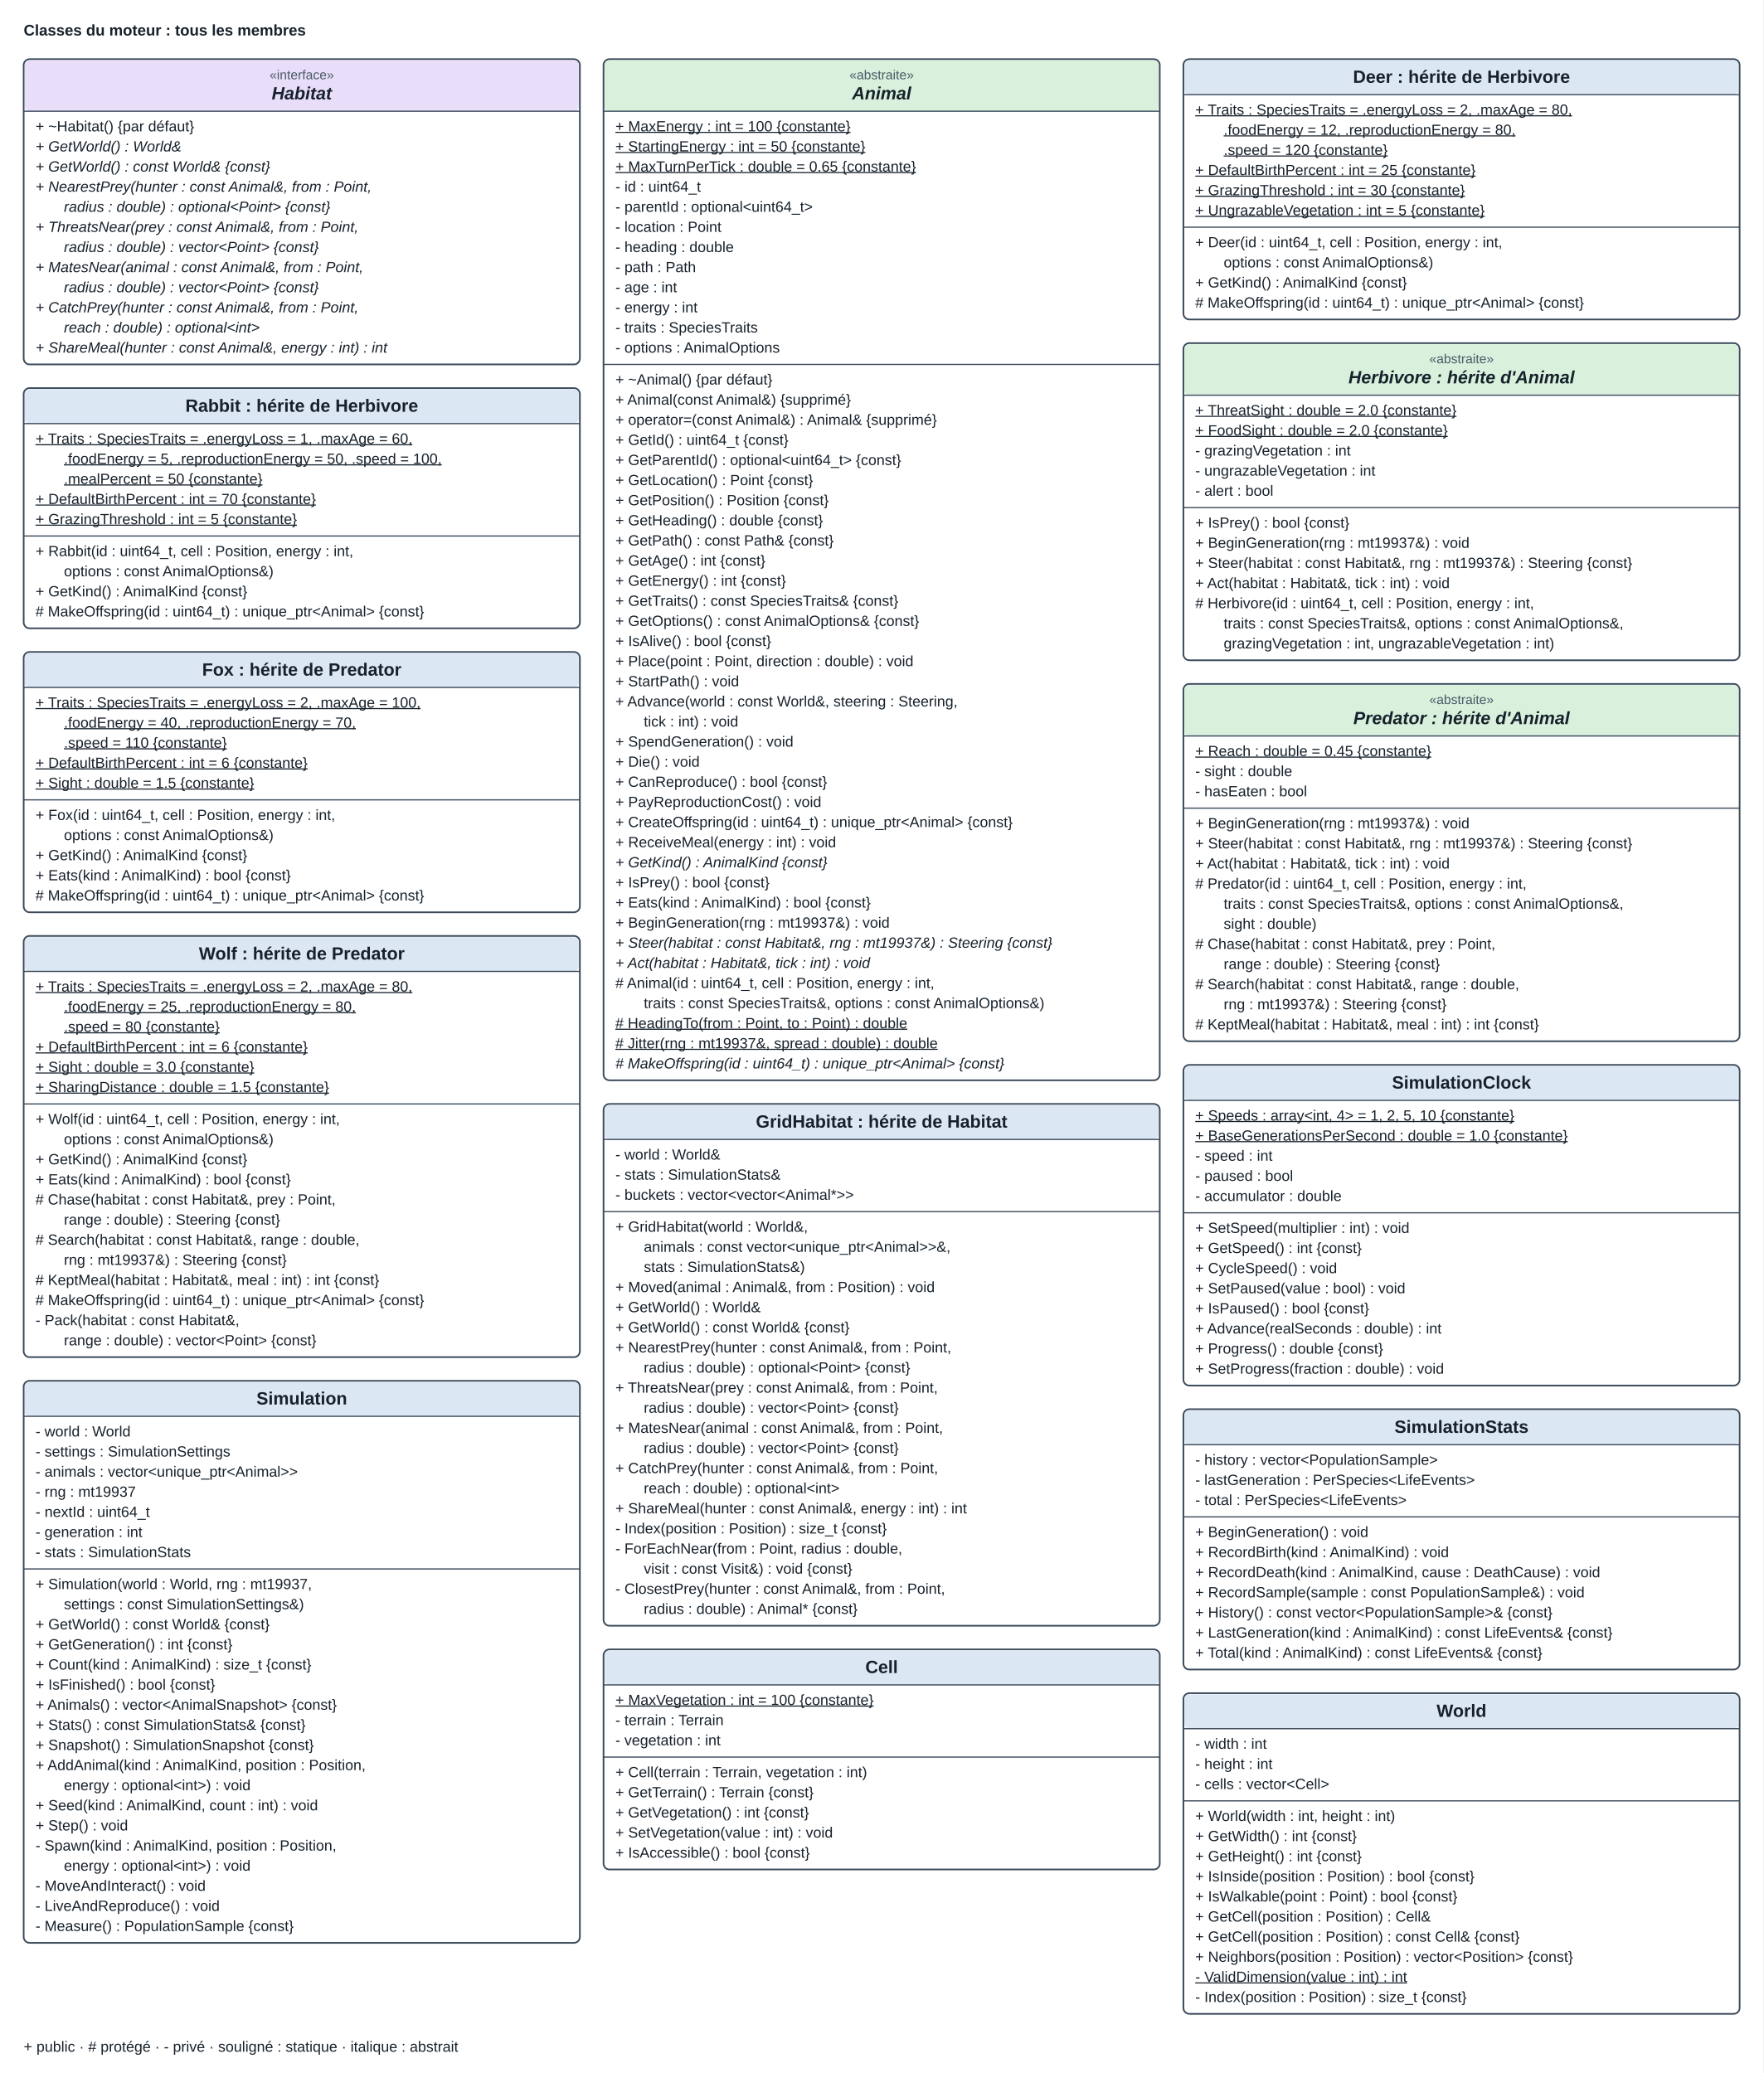
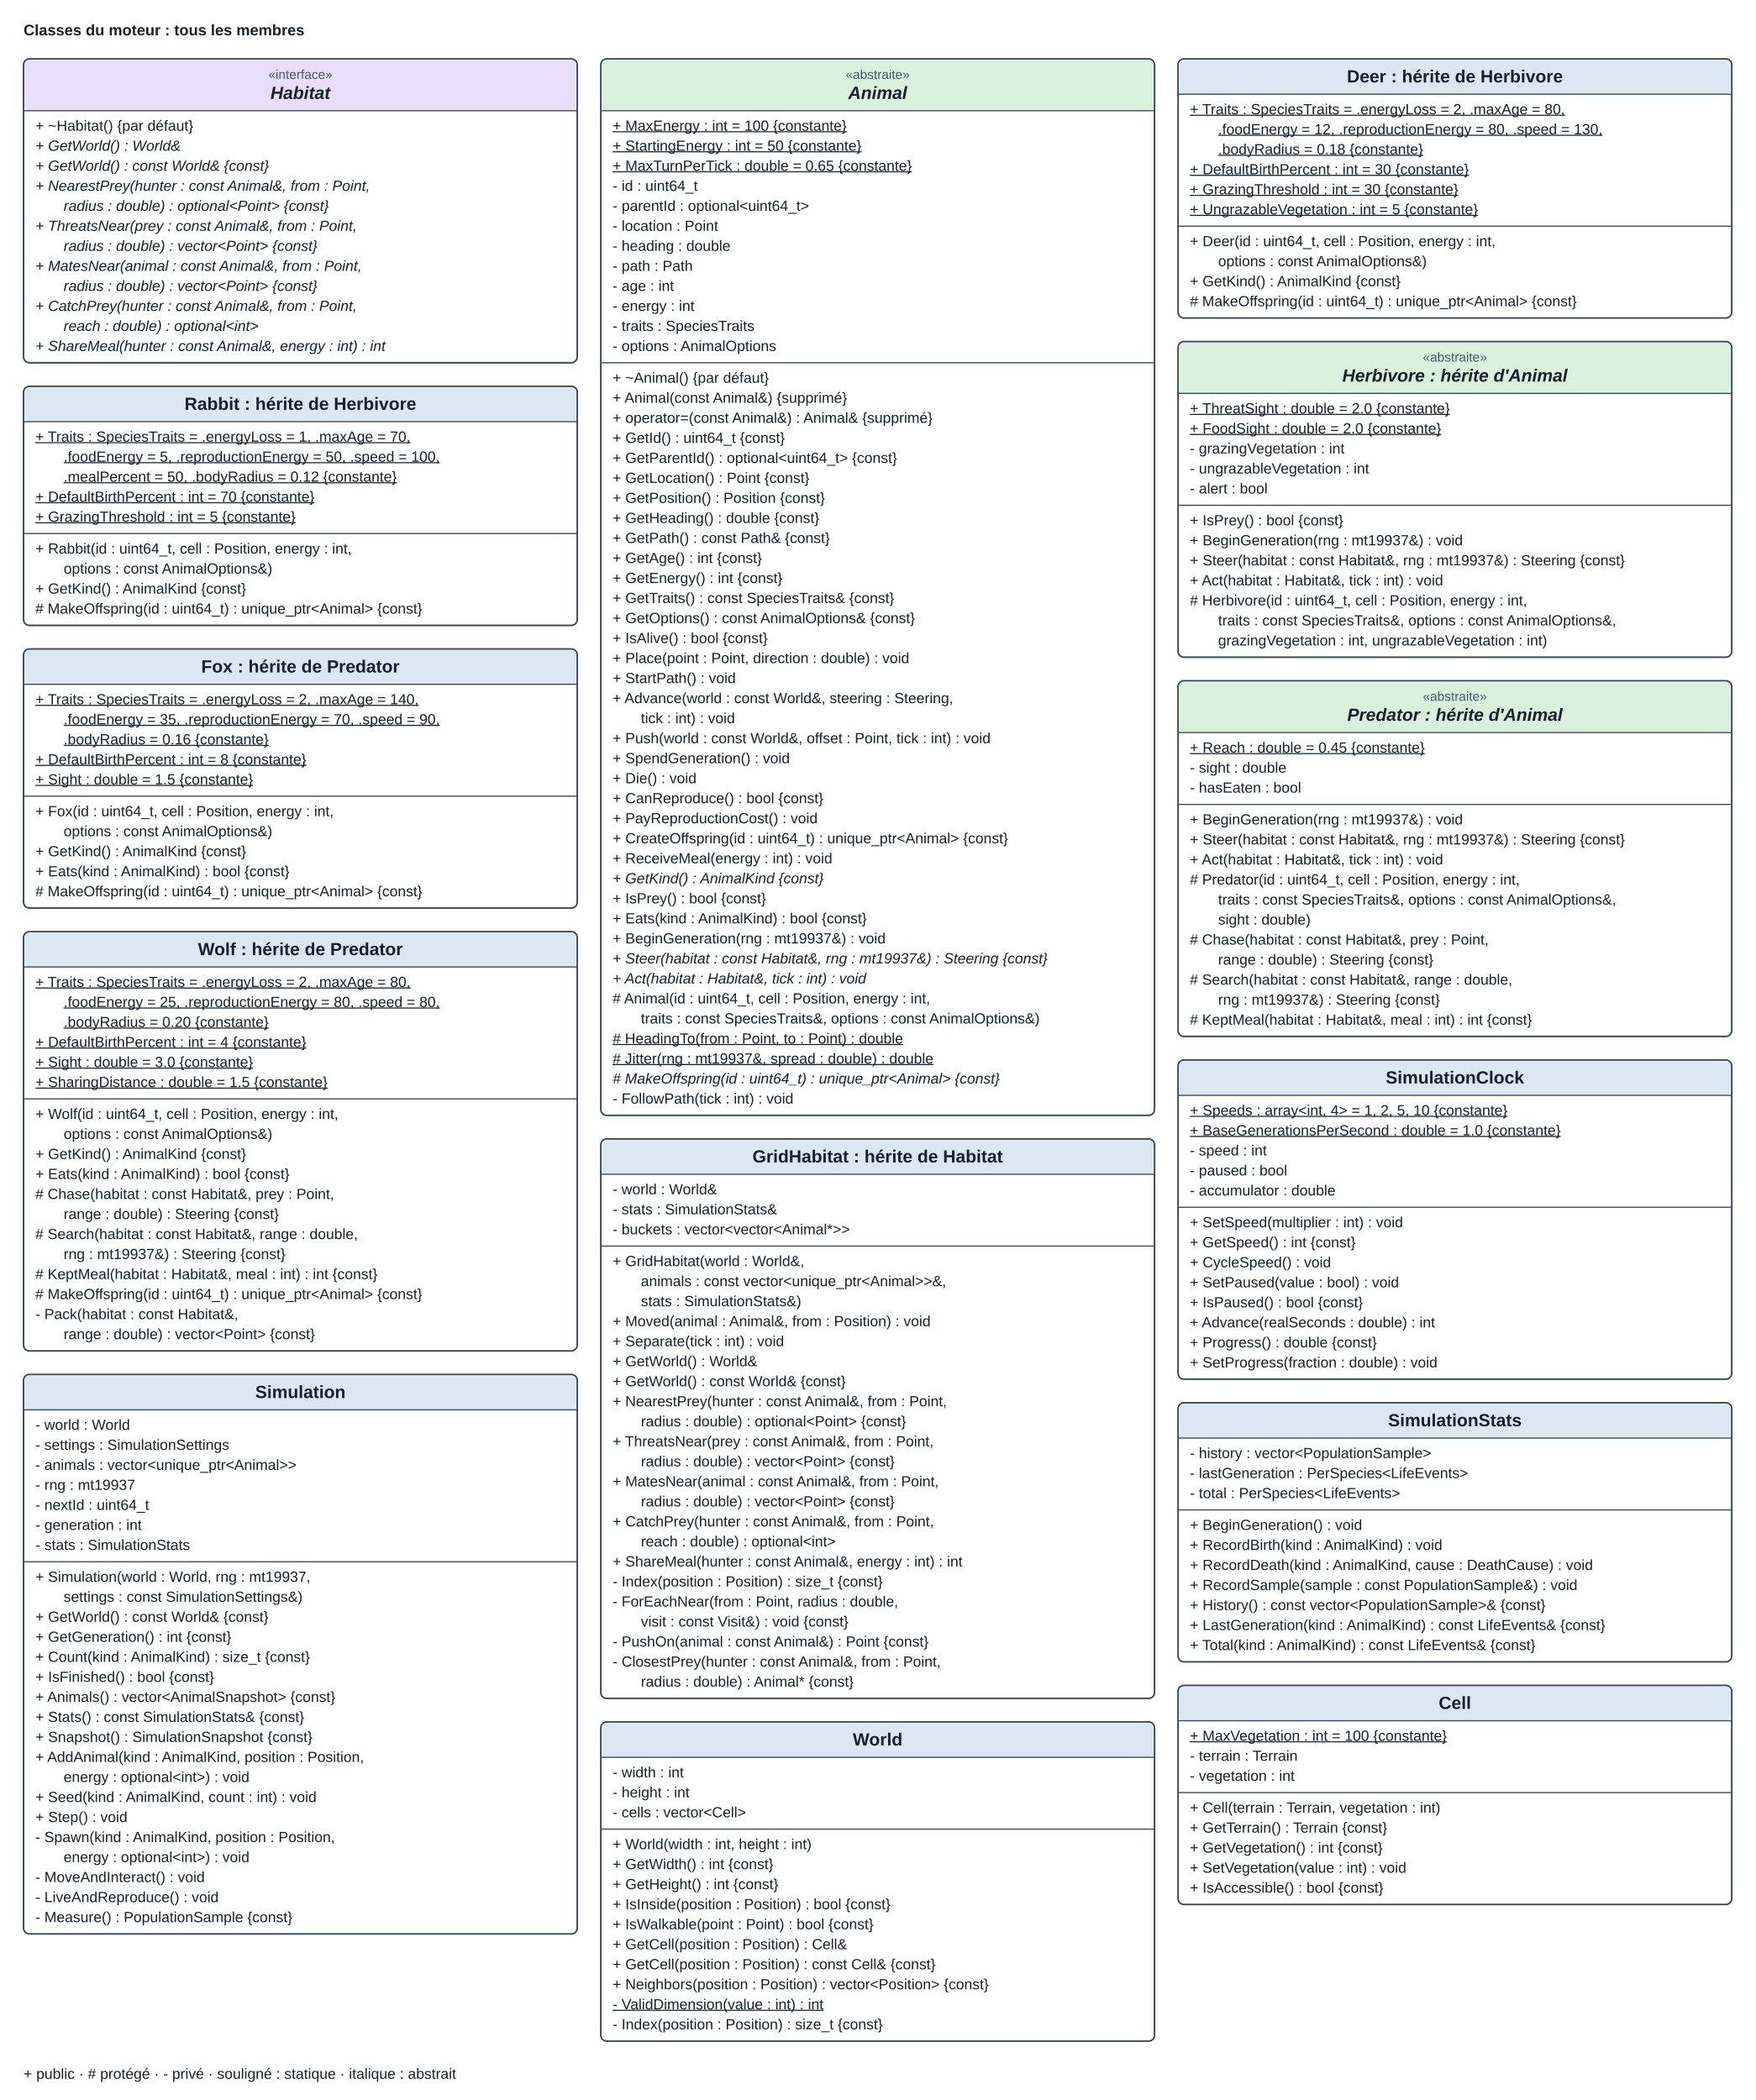
- <svg xmlns="http://www.w3.org/2000/svg" viewBox="0 0 1490 1752" role="img" aria-label="Classes du moteur : tous les membres">
+ <svg xmlns="http://www.w3.org/2000/svg" viewBox="0 0 1490 1783" role="img" aria-label="Classes du moteur : tous les membres">
  <style>
 text { font-family: "Segoe UI", Arial, sans-serif; fill: #17212b; }
 .name { font-size: 15px; font-weight: 700; text-anchor: middle; }
 .abstract { font-style: italic; }
 .stereo { font-size: 11px; text-anchor: middle; fill: #4a5968; }
 .member { font-size: 12.5px; }
 .label { font-size: 12px; font-style: italic; fill: #3b4a5a; }
 .band { font-size: 14px; font-weight: 700; }
 .legend { font-size: 12.5px; }
 .legendtitle { font-size: 13px; font-weight: 700; }
</style>
  <defs>
    <marker id="triangle" viewBox="0 0 14 14" refX="13" refY="7" markerWidth="14" markerHeight="14" markerUnits="userSpaceOnUse" orient="auto">
      <path d="M1 1 L13 7 L1 13 Z" fill="#ffffff" stroke="#3b4a5a" stroke-width="1.4" />
    </marker>
    <marker id="diamond" viewBox="0 0 18 12" refX="1" refY="6" markerWidth="18" markerHeight="12" markerUnits="userSpaceOnUse" orient="auto">
      <path d="M1 6 L9 1 L17 6 L9 11 Z" fill="#3b4a5a" />
    </marker>
    <marker id="arrow" viewBox="0 0 12 12" refX="11" refY="6" markerWidth="12" markerHeight="12" markerUnits="userSpaceOnUse" orient="auto">
      <path d="M1 1 L11 6 L1 11" fill="none" stroke="#3b4a5a" stroke-width="1.6" />
    </marker>
  </defs>
-   <rect width="1490" height="1752" fill="#ffffff" />
+   <rect width="1490" height="1783" fill="#ffffff" />
  <g class="box" data-width="470">
    <rect x="20" y="50" width="470" height="258" rx="5" fill="#ffffff" stroke="#3b4a5a" stroke-width="1.4" />
    <rect x="21" y="51" width="468" height="43" rx="4" fill="#e9defa" />
    <text x="255.0" y="67" class="stereo">«interface»</text>
    <text x="255.0" y="84" class="name abstract">Habitat</text>
    <line x1="20" y1="94" x2="490" y2="94" stroke="#3b4a5a" />
    <text x="30" y="111" class="member">+ ~Habitat() {par défaut}</text>
    <text x="30" y="128" class="member" font-style="italic">+ GetWorld() : World&amp;</text>
    <text x="30" y="145" class="member" font-style="italic">+ GetWorld() : const World&amp; {const}</text>
    <text x="30" y="162" class="member" font-style="italic">+ NearestPrey(hunter : const Animal&amp;, from : Point,</text>
    <text x="54" y="179" class="member" font-style="italic">radius : double) : optional&lt;Point&gt; {const}</text>
    <text x="30" y="196" class="member" font-style="italic">+ ThreatsNear(prey : const Animal&amp;, from : Point,</text>
    <text x="54" y="213" class="member" font-style="italic">radius : double) : vector&lt;Point&gt; {const}</text>
    <text x="30" y="230" class="member" font-style="italic">+ MatesNear(animal : const Animal&amp;, from : Point,</text>
    <text x="54" y="247" class="member" font-style="italic">radius : double) : vector&lt;Point&gt; {const}</text>
    <text x="30" y="264" class="member" font-style="italic">+ CatchPrey(hunter : const Animal&amp;, from : Point,</text>
    <text x="54" y="281" class="member" font-style="italic">reach : double) : optional&lt;int&gt;</text>
    <text x="30" y="298" class="member" font-style="italic">+ ShareMeal(hunter : const Animal&amp;, energy : int) : int</text>
  </g>
  <g class="box" data-width="470">
-     <rect x="510" y="50" width="470" height="863" rx="5" fill="#ffffff" stroke="#3b4a5a" stroke-width="1.4" />
+     <rect x="510" y="50" width="470" height="897" rx="5" fill="#ffffff" stroke="#3b4a5a" stroke-width="1.4" />
    <rect x="511" y="51" width="468" height="43" rx="4" fill="#d8f0dc" />
    <text x="745.0" y="67" class="stereo">«abstraite»</text>
    <text x="745.0" y="84" class="name abstract">Animal</text>
    <line x1="510" y1="94" x2="980" y2="94" stroke="#3b4a5a" />
    <text x="520" y="111" class="member" text-decoration="underline">+ MaxEnergy : int = 100 {constante}</text>
    <text x="520" y="128" class="member" text-decoration="underline">+ StartingEnergy : int = 50 {constante}</text>
    <text x="520" y="145" class="member" text-decoration="underline">+ MaxTurnPerTick : double = 0.65 {constante}</text>
    <text x="520" y="162" class="member">- id : uint64_t</text>
    <text x="520" y="179" class="member">- parentId : optional&lt;uint64_t&gt;</text>
    <text x="520" y="196" class="member">- location : Point</text>
    <text x="520" y="213" class="member">- heading : double</text>
    <text x="520" y="230" class="member">- path : Path</text>
    <text x="520" y="247" class="member">- age : int</text>
    <text x="520" y="264" class="member">- energy : int</text>
    <text x="520" y="281" class="member">- traits : SpeciesTraits</text>
    <text x="520" y="298" class="member">- options : AnimalOptions</text>
    <line x1="510" y1="308" x2="980" y2="308" stroke="#3b4a5a" />
    <text x="520" y="325" class="member">+ ~Animal() {par défaut}</text>
    <text x="520" y="342" class="member">+ Animal(const Animal&amp;) {supprimé}</text>
    <text x="520" y="359" class="member">+ operator=(const Animal&amp;) : Animal&amp; {supprimé}</text>
    <text x="520" y="376" class="member">+ GetId() : uint64_t {const}</text>
    <text x="520" y="393" class="member">+ GetParentId() : optional&lt;uint64_t&gt; {const}</text>
    <text x="520" y="410" class="member">+ GetLocation() : Point {const}</text>
    <text x="520" y="427" class="member">+ GetPosition() : Position {const}</text>
    <text x="520" y="444" class="member">+ GetHeading() : double {const}</text>
    <text x="520" y="461" class="member">+ GetPath() : const Path&amp; {const}</text>
    <text x="520" y="478" class="member">+ GetAge() : int {const}</text>
    <text x="520" y="495" class="member">+ GetEnergy() : int {const}</text>
    <text x="520" y="512" class="member">+ GetTraits() : const SpeciesTraits&amp; {const}</text>
    <text x="520" y="529" class="member">+ GetOptions() : const AnimalOptions&amp; {const}</text>
    <text x="520" y="546" class="member">+ IsAlive() : bool {const}</text>
    <text x="520" y="563" class="member">+ Place(point : Point, direction : double) : void</text>
    <text x="520" y="580" class="member">+ StartPath() : void</text>
    <text x="520" y="597" class="member">+ Advance(world : const World&amp;, steering : Steering,</text>
    <text x="544" y="614" class="member">tick : int) : void</text>
-     <text x="520" y="631" class="member">+ SpendGeneration() : void</text>
-     <text x="520" y="648" class="member">+ Die() : void</text>
-     <text x="520" y="665" class="member">+ CanReproduce() : bool {const}</text>
-     <text x="520" y="682" class="member">+ PayReproductionCost() : void</text>
-     <text x="520" y="699" class="member">+ CreateOffspring(id : uint64_t) : unique_ptr&lt;Animal&gt; {const}</text>
-     <text x="520" y="716" class="member">+ ReceiveMeal(energy : int) : void</text>
-     <text x="520" y="733" class="member" font-style="italic">+ GetKind() : AnimalKind {const}</text>
-     <text x="520" y="750" class="member">+ IsPrey() : bool {const}</text>
-     <text x="520" y="767" class="member">+ Eats(kind : AnimalKind) : bool {const}</text>
-     <text x="520" y="784" class="member">+ BeginGeneration(rng : mt19937&amp;) : void</text>
-     <text x="520" y="801" class="member" font-style="italic">+ Steer(habitat : const Habitat&amp;, rng : mt19937&amp;) : Steering {const}</text>
-     <text x="520" y="818" class="member" font-style="italic">+ Act(habitat : Habitat&amp;, tick : int) : void</text>
-     <text x="520" y="835" class="member"># Animal(id : uint64_t, cell : Position, energy : int,</text>
-     <text x="544" y="852" class="member">traits : const SpeciesTraits&amp;, options : const AnimalOptions&amp;)</text>
-     <text x="520" y="869" class="member" text-decoration="underline"># HeadingTo(from : Point, to : Point) : double</text>
-     <text x="520" y="886" class="member" text-decoration="underline"># Jitter(rng : mt19937&amp;, spread : double) : double</text>
-     <text x="520" y="903" class="member" font-style="italic"># MakeOffspring(id : uint64_t) : unique_ptr&lt;Animal&gt; {const}</text>
+     <text x="520" y="631" class="member">+ Push(world : const World&amp;, offset : Point, tick : int) : void</text>
+     <text x="520" y="648" class="member">+ SpendGeneration() : void</text>
+     <text x="520" y="665" class="member">+ Die() : void</text>
+     <text x="520" y="682" class="member">+ CanReproduce() : bool {const}</text>
+     <text x="520" y="699" class="member">+ PayReproductionCost() : void</text>
+     <text x="520" y="716" class="member">+ CreateOffspring(id : uint64_t) : unique_ptr&lt;Animal&gt; {const}</text>
+     <text x="520" y="733" class="member">+ ReceiveMeal(energy : int) : void</text>
+     <text x="520" y="750" class="member" font-style="italic">+ GetKind() : AnimalKind {const}</text>
+     <text x="520" y="767" class="member">+ IsPrey() : bool {const}</text>
+     <text x="520" y="784" class="member">+ Eats(kind : AnimalKind) : bool {const}</text>
+     <text x="520" y="801" class="member">+ BeginGeneration(rng : mt19937&amp;) : void</text>
+     <text x="520" y="818" class="member" font-style="italic">+ Steer(habitat : const Habitat&amp;, rng : mt19937&amp;) : Steering {const}</text>
+     <text x="520" y="835" class="member" font-style="italic">+ Act(habitat : Habitat&amp;, tick : int) : void</text>
+     <text x="520" y="852" class="member"># Animal(id : uint64_t, cell : Position, energy : int,</text>
+     <text x="544" y="869" class="member">traits : const SpeciesTraits&amp;, options : const AnimalOptions&amp;)</text>
+     <text x="520" y="886" class="member" text-decoration="underline"># HeadingTo(from : Point, to : Point) : double</text>
+     <text x="520" y="903" class="member" text-decoration="underline"># Jitter(rng : mt19937&amp;, spread : double) : double</text>
+     <text x="520" y="920" class="member" font-style="italic"># MakeOffspring(id : uint64_t) : unique_ptr&lt;Animal&gt; {const}</text>
+     <text x="520" y="937" class="member">- FollowPath(tick : int) : void</text>
  </g>
  <g class="box" data-width="470">
    <rect x="1000" y="50" width="470" height="220" rx="5" fill="#ffffff" stroke="#3b4a5a" stroke-width="1.4" />
    <rect x="1001" y="51" width="468" height="29" rx="4" fill="#dbe7f3" />
    <text x="1235.0" y="70" class="name">Deer  : hérite de Herbivore</text>
    <line x1="1000" y1="80" x2="1470" y2="80" stroke="#3b4a5a" />
    <text x="1010" y="97" class="member" text-decoration="underline">+ Traits : SpeciesTraits = .energyLoss = 2, .maxAge = 80,</text>
-     <text x="1034" y="114" class="member" text-decoration="underline">.foodEnergy = 12, .reproductionEnergy = 80,</text>
-     <text x="1034" y="131" class="member" text-decoration="underline">.speed = 120 {constante}</text>
-     <text x="1010" y="148" class="member" text-decoration="underline">+ DefaultBirthPercent : int = 25 {constante}</text>
+     <text x="1034" y="114" class="member" text-decoration="underline">.foodEnergy = 12, .reproductionEnergy = 80, .speed = 130,</text>
+     <text x="1034" y="131" class="member" text-decoration="underline">.bodyRadius = 0.18 {constante}</text>
+     <text x="1010" y="148" class="member" text-decoration="underline">+ DefaultBirthPercent : int = 30 {constante}</text>
    <text x="1010" y="165" class="member" text-decoration="underline">+ GrazingThreshold : int = 30 {constante}</text>
    <text x="1010" y="182" class="member" text-decoration="underline">+ UngrazableVegetation : int = 5 {constante}</text>
    <line x1="1000" y1="192" x2="1470" y2="192" stroke="#3b4a5a" />
    <text x="1010" y="209" class="member">+ Deer(id : uint64_t, cell : Position, energy : int,</text>
    <text x="1034" y="226" class="member">options : const AnimalOptions&amp;)</text>
    <text x="1010" y="243" class="member">+ GetKind() : AnimalKind {const}</text>
    <text x="1010" y="260" class="member"># MakeOffspring(id : uint64_t) : unique_ptr&lt;Animal&gt; {const}</text>
  </g>
  <g class="box" data-width="470">
    <rect x="1000" y="290" width="470" height="268" rx="5" fill="#ffffff" stroke="#3b4a5a" stroke-width="1.4" />
    <rect x="1001" y="291" width="468" height="43" rx="4" fill="#d8f0dc" />
    <text x="1235.0" y="307" class="stereo">«abstraite»</text>
    <text x="1235.0" y="324" class="name abstract">Herbivore  : hérite d'Animal</text>
    <line x1="1000" y1="334" x2="1470" y2="334" stroke="#3b4a5a" />
    <text x="1010" y="351" class="member" text-decoration="underline">+ ThreatSight : double = 2.0 {constante}</text>
    <text x="1010" y="368" class="member" text-decoration="underline">+ FoodSight : double = 2.0 {constante}</text>
    <text x="1010" y="385" class="member">- grazingVegetation : int</text>
    <text x="1010" y="402" class="member">- ungrazableVegetation : int</text>
    <text x="1010" y="419" class="member">- alert : bool</text>
    <line x1="1000" y1="429" x2="1470" y2="429" stroke="#3b4a5a" />
    <text x="1010" y="446" class="member">+ IsPrey() : bool {const}</text>
    <text x="1010" y="463" class="member">+ BeginGeneration(rng : mt19937&amp;) : void</text>
    <text x="1010" y="480" class="member">+ Steer(habitat : const Habitat&amp;, rng : mt19937&amp;) : Steering {const}</text>
    <text x="1010" y="497" class="member">+ Act(habitat : Habitat&amp;, tick : int) : void</text>
    <text x="1010" y="514" class="member"># Herbivore(id : uint64_t, cell : Position, energy : int,</text>
    <text x="1034" y="531" class="member">traits : const SpeciesTraits&amp;, options : const AnimalOptions&amp;,</text>
    <text x="1034" y="548" class="member">grazingVegetation : int, ungrazableVegetation : int)</text>
  </g>
  <g class="box" data-width="470">
    <rect x="20" y="328" width="470" height="203" rx="5" fill="#ffffff" stroke="#3b4a5a" stroke-width="1.4" />
    <rect x="21" y="329" width="468" height="29" rx="4" fill="#dbe7f3" />
    <text x="255.0" y="348" class="name">Rabbit  : hérite de Herbivore</text>
    <line x1="20" y1="358" x2="490" y2="358" stroke="#3b4a5a" />
-     <text x="30" y="375" class="member" text-decoration="underline">+ Traits : SpeciesTraits = .energyLoss = 1, .maxAge = 60,</text>
+     <text x="30" y="375" class="member" text-decoration="underline">+ Traits : SpeciesTraits = .energyLoss = 1, .maxAge = 70,</text>
    <text x="54" y="392" class="member" text-decoration="underline">.foodEnergy = 5, .reproductionEnergy = 50, .speed = 100,</text>
-     <text x="54" y="409" class="member" text-decoration="underline">.mealPercent = 50 {constante}</text>
+     <text x="54" y="409" class="member" text-decoration="underline">.mealPercent = 50, .bodyRadius = 0.12 {constante}</text>
    <text x="30" y="426" class="member" text-decoration="underline">+ DefaultBirthPercent : int = 70 {constante}</text>
    <text x="30" y="443" class="member" text-decoration="underline">+ GrazingThreshold : int = 5 {constante}</text>
    <line x1="20" y1="453" x2="490" y2="453" stroke="#3b4a5a" />
    <text x="30" y="470" class="member">+ Rabbit(id : uint64_t, cell : Position, energy : int,</text>
    <text x="54" y="487" class="member">options : const AnimalOptions&amp;)</text>
    <text x="30" y="504" class="member">+ GetKind() : AnimalKind {const}</text>
    <text x="30" y="521" class="member"># MakeOffspring(id : uint64_t) : unique_ptr&lt;Animal&gt; {const}</text>
  </g>
  <g class="box" data-width="470">
    <rect x="20" y="551" width="470" height="220" rx="5" fill="#ffffff" stroke="#3b4a5a" stroke-width="1.4" />
    <rect x="21" y="552" width="468" height="29" rx="4" fill="#dbe7f3" />
    <text x="255.0" y="571" class="name">Fox  : hérite de Predator</text>
    <line x1="20" y1="581" x2="490" y2="581" stroke="#3b4a5a" />
-     <text x="30" y="598" class="member" text-decoration="underline">+ Traits : SpeciesTraits = .energyLoss = 2, .maxAge = 100,</text>
-     <text x="54" y="615" class="member" text-decoration="underline">.foodEnergy = 40, .reproductionEnergy = 70,</text>
-     <text x="54" y="632" class="member" text-decoration="underline">.speed = 110 {constante}</text>
-     <text x="30" y="649" class="member" text-decoration="underline">+ DefaultBirthPercent : int = 6 {constante}</text>
+     <text x="30" y="598" class="member" text-decoration="underline">+ Traits : SpeciesTraits = .energyLoss = 2, .maxAge = 140,</text>
+     <text x="54" y="615" class="member" text-decoration="underline">.foodEnergy = 35, .reproductionEnergy = 70, .speed = 90,</text>
+     <text x="54" y="632" class="member" text-decoration="underline">.bodyRadius = 0.16 {constante}</text>
+     <text x="30" y="649" class="member" text-decoration="underline">+ DefaultBirthPercent : int = 8 {constante}</text>
    <text x="30" y="666" class="member" text-decoration="underline">+ Sight : double = 1.5 {constante}</text>
    <line x1="20" y1="676" x2="490" y2="676" stroke="#3b4a5a" />
    <text x="30" y="693" class="member">+ Fox(id : uint64_t, cell : Position, energy : int,</text>
    <text x="54" y="710" class="member">options : const AnimalOptions&amp;)</text>
    <text x="30" y="727" class="member">+ GetKind() : AnimalKind {const}</text>
    <text x="30" y="744" class="member">+ Eats(kind : AnimalKind) : bool {const}</text>
    <text x="30" y="761" class="member"># MakeOffspring(id : uint64_t) : unique_ptr&lt;Animal&gt; {const}</text>
  </g>
  <g class="box" data-width="470">
    <rect x="1000" y="578" width="470" height="302" rx="5" fill="#ffffff" stroke="#3b4a5a" stroke-width="1.4" />
    <rect x="1001" y="579" width="468" height="43" rx="4" fill="#d8f0dc" />
    <text x="1235.0" y="595" class="stereo">«abstraite»</text>
    <text x="1235.0" y="612" class="name abstract">Predator  : hérite d'Animal</text>
    <line x1="1000" y1="622" x2="1470" y2="622" stroke="#3b4a5a" />
    <text x="1010" y="639" class="member" text-decoration="underline">+ Reach : double = 0.45 {constante}</text>
    <text x="1010" y="656" class="member">- sight : double</text>
    <text x="1010" y="673" class="member">- hasEaten : bool</text>
    <line x1="1000" y1="683" x2="1470" y2="683" stroke="#3b4a5a" />
    <text x="1010" y="700" class="member">+ BeginGeneration(rng : mt19937&amp;) : void</text>
    <text x="1010" y="717" class="member">+ Steer(habitat : const Habitat&amp;, rng : mt19937&amp;) : Steering {const}</text>
    <text x="1010" y="734" class="member">+ Act(habitat : Habitat&amp;, tick : int) : void</text>
    <text x="1010" y="751" class="member"># Predator(id : uint64_t, cell : Position, energy : int,</text>
    <text x="1034" y="768" class="member">traits : const SpeciesTraits&amp;, options : const AnimalOptions&amp;,</text>
    <text x="1034" y="785" class="member">sight : double)</text>
    <text x="1010" y="802" class="member"># Chase(habitat : const Habitat&amp;, prey : Point,</text>
    <text x="1034" y="819" class="member">range : double) : Steering {const}</text>
    <text x="1010" y="836" class="member"># Search(habitat : const Habitat&amp;, range : double,</text>
    <text x="1034" y="853" class="member">rng : mt19937&amp;) : Steering {const}</text>
    <text x="1010" y="870" class="member"># KeptMeal(habitat : Habitat&amp;, meal : int) : int {const}</text>
  </g>
  <g class="box" data-width="470">
    <rect x="20" y="791" width="470" height="356" rx="5" fill="#ffffff" stroke="#3b4a5a" stroke-width="1.4" />
    <rect x="21" y="792" width="468" height="29" rx="4" fill="#dbe7f3" />
    <text x="255.0" y="811" class="name">Wolf  : hérite de Predator</text>
    <line x1="20" y1="821" x2="490" y2="821" stroke="#3b4a5a" />
    <text x="30" y="838" class="member" text-decoration="underline">+ Traits : SpeciesTraits = .energyLoss = 2, .maxAge = 80,</text>
-     <text x="54" y="855" class="member" text-decoration="underline">.foodEnergy = 25, .reproductionEnergy = 80,</text>
-     <text x="54" y="872" class="member" text-decoration="underline">.speed = 80 {constante}</text>
-     <text x="30" y="889" class="member" text-decoration="underline">+ DefaultBirthPercent : int = 6 {constante}</text>
+     <text x="54" y="855" class="member" text-decoration="underline">.foodEnergy = 25, .reproductionEnergy = 80, .speed = 80,</text>
+     <text x="54" y="872" class="member" text-decoration="underline">.bodyRadius = 0.20 {constante}</text>
+     <text x="30" y="889" class="member" text-decoration="underline">+ DefaultBirthPercent : int = 4 {constante}</text>
    <text x="30" y="906" class="member" text-decoration="underline">+ Sight : double = 3.0 {constante}</text>
    <text x="30" y="923" class="member" text-decoration="underline">+ SharingDistance : double = 1.5 {constante}</text>
    <line x1="20" y1="933" x2="490" y2="933" stroke="#3b4a5a" />
    <text x="30" y="950" class="member">+ Wolf(id : uint64_t, cell : Position, energy : int,</text>
    <text x="54" y="967" class="member">options : const AnimalOptions&amp;)</text>
    <text x="30" y="984" class="member">+ GetKind() : AnimalKind {const}</text>
    <text x="30" y="1001" class="member">+ Eats(kind : AnimalKind) : bool {const}</text>
    <text x="30" y="1018" class="member"># Chase(habitat : const Habitat&amp;, prey : Point,</text>
    <text x="54" y="1035" class="member">range : double) : Steering {const}</text>
    <text x="30" y="1052" class="member"># Search(habitat : const Habitat&amp;, range : double,</text>
    <text x="54" y="1069" class="member">rng : mt19937&amp;) : Steering {const}</text>
    <text x="30" y="1086" class="member"># KeptMeal(habitat : Habitat&amp;, meal : int) : int {const}</text>
    <text x="30" y="1103" class="member"># MakeOffspring(id : uint64_t) : unique_ptr&lt;Animal&gt; {const}</text>
    <text x="30" y="1120" class="member">- Pack(habitat : const Habitat&amp;,</text>
    <text x="54" y="1137" class="member">range : double) : vector&lt;Point&gt; {const}</text>
  </g>
  <g class="box" data-width="470">
    <rect x="1000" y="900" width="470" height="271" rx="5" fill="#ffffff" stroke="#3b4a5a" stroke-width="1.4" />
    <rect x="1001" y="901" width="468" height="29" rx="4" fill="#dbe7f3" />
    <text x="1235.0" y="920" class="name">SimulationClock</text>
    <line x1="1000" y1="930" x2="1470" y2="930" stroke="#3b4a5a" />
    <text x="1010" y="947" class="member" text-decoration="underline">+ Speeds : array&lt;int, 4&gt; = 1, 2, 5, 10 {constante}</text>
    <text x="1010" y="964" class="member" text-decoration="underline">+ BaseGenerationsPerSecond : double = 1.0 {constante}</text>
    <text x="1010" y="981" class="member">- speed : int</text>
    <text x="1010" y="998" class="member">- paused : bool</text>
    <text x="1010" y="1015" class="member">- accumulator : double</text>
    <line x1="1000" y1="1025" x2="1470" y2="1025" stroke="#3b4a5a" />
    <text x="1010" y="1042" class="member">+ SetSpeed(multiplier : int) : void</text>
    <text x="1010" y="1059" class="member">+ GetSpeed() : int {const}</text>
    <text x="1010" y="1076" class="member">+ CycleSpeed() : void</text>
    <text x="1010" y="1093" class="member">+ SetPaused(value : bool) : void</text>
    <text x="1010" y="1110" class="member">+ IsPaused() : bool {const}</text>
    <text x="1010" y="1127" class="member">+ Advance(realSeconds : double) : int</text>
    <text x="1010" y="1144" class="member">+ Progress() : double {const}</text>
    <text x="1010" y="1161" class="member">+ SetProgress(fraction : double) : void</text>
  </g>
  <g class="box" data-width="470">
-     <rect x="510" y="933" width="470" height="441" rx="5" fill="#ffffff" stroke="#3b4a5a" stroke-width="1.4" />
-     <rect x="511" y="934" width="468" height="29" rx="4" fill="#dbe7f3" />
-     <text x="745.0" y="953" class="name">GridHabitat  : hérite de Habitat</text>
-     <line x1="510" y1="963" x2="980" y2="963" stroke="#3b4a5a" />
-     <text x="520" y="980" class="member">- world : World&amp;</text>
-     <text x="520" y="997" class="member">- stats : SimulationStats&amp;</text>
-     <text x="520" y="1014" class="member">- buckets : vector&lt;vector&lt;Animal*&gt;&gt;</text>
-     <line x1="510" y1="1024" x2="980" y2="1024" stroke="#3b4a5a" />
-     <text x="520" y="1041" class="member">+ GridHabitat(world : World&amp;,</text>
-     <text x="544" y="1058" class="member">animals : const vector&lt;unique_ptr&lt;Animal&gt;&gt;&amp;,</text>
-     <text x="544" y="1075" class="member">stats : SimulationStats&amp;)</text>
-     <text x="520" y="1092" class="member">+ Moved(animal : Animal&amp;, from : Position) : void</text>
-     <text x="520" y="1109" class="member">+ GetWorld() : World&amp;</text>
-     <text x="520" y="1126" class="member">+ GetWorld() : const World&amp; {const}</text>
-     <text x="520" y="1143" class="member">+ NearestPrey(hunter : const Animal&amp;, from : Point,</text>
-     <text x="544" y="1160" class="member">radius : double) : optional&lt;Point&gt; {const}</text>
-     <text x="520" y="1177" class="member">+ ThreatsNear(prey : const Animal&amp;, from : Point,</text>
-     <text x="544" y="1194" class="member">radius : double) : vector&lt;Point&gt; {const}</text>
-     <text x="520" y="1211" class="member">+ MatesNear(animal : const Animal&amp;, from : Point,</text>
-     <text x="544" y="1228" class="member">radius : double) : vector&lt;Point&gt; {const}</text>
-     <text x="520" y="1245" class="member">+ CatchPrey(hunter : const Animal&amp;, from : Point,</text>
-     <text x="544" y="1262" class="member">reach : double) : optional&lt;int&gt;</text>
-     <text x="520" y="1279" class="member">+ ShareMeal(hunter : const Animal&amp;, energy : int) : int</text>
-     <text x="520" y="1296" class="member">- Index(position : Position) : size_t {const}</text>
-     <text x="520" y="1313" class="member">- ForEachNear(from : Point, radius : double,</text>
-     <text x="544" y="1330" class="member">visit : const Visit&amp;) : void {const}</text>
-     <text x="520" y="1347" class="member">- ClosestPrey(hunter : const Animal&amp;, from : Point,</text>
-     <text x="544" y="1364" class="member">radius : double) : Animal* {const}</text>
+     <rect x="510" y="967" width="470" height="475" rx="5" fill="#ffffff" stroke="#3b4a5a" stroke-width="1.4" />
+     <rect x="511" y="968" width="468" height="29" rx="4" fill="#dbe7f3" />
+     <text x="745.0" y="987" class="name">GridHabitat  : hérite de Habitat</text>
+     <line x1="510" y1="997" x2="980" y2="997" stroke="#3b4a5a" />
+     <text x="520" y="1014" class="member">- world : World&amp;</text>
+     <text x="520" y="1031" class="member">- stats : SimulationStats&amp;</text>
+     <text x="520" y="1048" class="member">- buckets : vector&lt;vector&lt;Animal*&gt;&gt;</text>
+     <line x1="510" y1="1058" x2="980" y2="1058" stroke="#3b4a5a" />
+     <text x="520" y="1075" class="member">+ GridHabitat(world : World&amp;,</text>
+     <text x="544" y="1092" class="member">animals : const vector&lt;unique_ptr&lt;Animal&gt;&gt;&amp;,</text>
+     <text x="544" y="1109" class="member">stats : SimulationStats&amp;)</text>
+     <text x="520" y="1126" class="member">+ Moved(animal : Animal&amp;, from : Position) : void</text>
+     <text x="520" y="1143" class="member">+ Separate(tick : int) : void</text>
+     <text x="520" y="1160" class="member">+ GetWorld() : World&amp;</text>
+     <text x="520" y="1177" class="member">+ GetWorld() : const World&amp; {const}</text>
+     <text x="520" y="1194" class="member">+ NearestPrey(hunter : const Animal&amp;, from : Point,</text>
+     <text x="544" y="1211" class="member">radius : double) : optional&lt;Point&gt; {const}</text>
+     <text x="520" y="1228" class="member">+ ThreatsNear(prey : const Animal&amp;, from : Point,</text>
+     <text x="544" y="1245" class="member">radius : double) : vector&lt;Point&gt; {const}</text>
+     <text x="520" y="1262" class="member">+ MatesNear(animal : const Animal&amp;, from : Point,</text>
+     <text x="544" y="1279" class="member">radius : double) : vector&lt;Point&gt; {const}</text>
+     <text x="520" y="1296" class="member">+ CatchPrey(hunter : const Animal&amp;, from : Point,</text>
+     <text x="544" y="1313" class="member">reach : double) : optional&lt;int&gt;</text>
+     <text x="520" y="1330" class="member">+ ShareMeal(hunter : const Animal&amp;, energy : int) : int</text>
+     <text x="520" y="1347" class="member">- Index(position : Position) : size_t {const}</text>
+     <text x="520" y="1364" class="member">- ForEachNear(from : Point, radius : double,</text>
+     <text x="544" y="1381" class="member">visit : const Visit&amp;) : void {const}</text>
+     <text x="520" y="1398" class="member">- PushOn(animal : const Animal&amp;) : Point {const}</text>
+     <text x="520" y="1415" class="member">- ClosestPrey(hunter : const Animal&amp;, from : Point,</text>
+     <text x="544" y="1432" class="member">radius : double) : Animal* {const}</text>
  </g>
  <g class="box" data-width="470">
    <rect x="20" y="1167" width="470" height="475" rx="5" fill="#ffffff" stroke="#3b4a5a" stroke-width="1.4" />
    <rect x="21" y="1168" width="468" height="29" rx="4" fill="#dbe7f3" />
    <text x="255.0" y="1187" class="name">Simulation</text>
    <line x1="20" y1="1197" x2="490" y2="1197" stroke="#3b4a5a" />
    <text x="30" y="1214" class="member">- world : World</text>
    <text x="30" y="1231" class="member">- settings : SimulationSettings</text>
    <text x="30" y="1248" class="member">- animals : vector&lt;unique_ptr&lt;Animal&gt;&gt;</text>
    <text x="30" y="1265" class="member">- rng : mt19937</text>
    <text x="30" y="1282" class="member">- nextId : uint64_t</text>
    <text x="30" y="1299" class="member">- generation : int</text>
    <text x="30" y="1316" class="member">- stats : SimulationStats</text>
    <line x1="20" y1="1326" x2="490" y2="1326" stroke="#3b4a5a" />
    <text x="30" y="1343" class="member">+ Simulation(world : World, rng : mt19937,</text>
    <text x="54" y="1360" class="member">settings : const SimulationSettings&amp;)</text>
    <text x="30" y="1377" class="member">+ GetWorld() : const World&amp; {const}</text>
    <text x="30" y="1394" class="member">+ GetGeneration() : int {const}</text>
    <text x="30" y="1411" class="member">+ Count(kind : AnimalKind) : size_t {const}</text>
    <text x="30" y="1428" class="member">+ IsFinished() : bool {const}</text>
    <text x="30" y="1445" class="member">+ Animals() : vector&lt;AnimalSnapshot&gt; {const}</text>
    <text x="30" y="1462" class="member">+ Stats() : const SimulationStats&amp; {const}</text>
    <text x="30" y="1479" class="member">+ Snapshot() : SimulationSnapshot {const}</text>
    <text x="30" y="1496" class="member">+ AddAnimal(kind : AnimalKind, position : Position,</text>
    <text x="54" y="1513" class="member">energy : optional&lt;int&gt;) : void</text>
    <text x="30" y="1530" class="member">+ Seed(kind : AnimalKind, count : int) : void</text>
    <text x="30" y="1547" class="member">+ Step() : void</text>
    <text x="30" y="1564" class="member">- Spawn(kind : AnimalKind, position : Position,</text>
    <text x="54" y="1581" class="member">energy : optional&lt;int&gt;) : void</text>
    <text x="30" y="1598" class="member">- MoveAndInteract() : void</text>
    <text x="30" y="1615" class="member">- LiveAndReproduce() : void</text>
    <text x="30" y="1632" class="member">- Measure() : PopulationSample {const}</text>
  </g>
  <g class="box" data-width="470">
    <rect x="1000" y="1191" width="470" height="220" rx="5" fill="#ffffff" stroke="#3b4a5a" stroke-width="1.4" />
    <rect x="1001" y="1192" width="468" height="29" rx="4" fill="#dbe7f3" />
    <text x="1235.0" y="1211" class="name">SimulationStats</text>
    <line x1="1000" y1="1221" x2="1470" y2="1221" stroke="#3b4a5a" />
    <text x="1010" y="1238" class="member">- history : vector&lt;PopulationSample&gt;</text>
    <text x="1010" y="1255" class="member">- lastGeneration : PerSpecies&lt;LifeEvents&gt;</text>
    <text x="1010" y="1272" class="member">- total : PerSpecies&lt;LifeEvents&gt;</text>
    <line x1="1000" y1="1282" x2="1470" y2="1282" stroke="#3b4a5a" />
    <text x="1010" y="1299" class="member">+ BeginGeneration() : void</text>
    <text x="1010" y="1316" class="member">+ RecordBirth(kind : AnimalKind) : void</text>
    <text x="1010" y="1333" class="member">+ RecordDeath(kind : AnimalKind, cause : DeathCause) : void</text>
    <text x="1010" y="1350" class="member">+ RecordSample(sample : const PopulationSample&amp;) : void</text>
    <text x="1010" y="1367" class="member">+ History() : const vector&lt;PopulationSample&gt;&amp; {const}</text>
    <text x="1010" y="1384" class="member">+ LastGeneration(kind : AnimalKind) : const LifeEvents&amp; {const}</text>
    <text x="1010" y="1401" class="member">+ Total(kind : AnimalKind) : const LifeEvents&amp; {const}</text>
  </g>
  <g class="box" data-width="470">
-     <rect x="510" y="1394" width="470" height="186" rx="5" fill="#ffffff" stroke="#3b4a5a" stroke-width="1.4" />
-     <rect x="511" y="1395" width="468" height="29" rx="4" fill="#dbe7f3" />
-     <text x="745.0" y="1414" class="name">Cell</text>
-     <line x1="510" y1="1424" x2="980" y2="1424" stroke="#3b4a5a" />
-     <text x="520" y="1441" class="member" text-decoration="underline">+ MaxVegetation : int = 100 {constante}</text>
-     <text x="520" y="1458" class="member">- terrain : Terrain</text>
-     <text x="520" y="1475" class="member">- vegetation : int</text>
-     <line x1="510" y1="1485" x2="980" y2="1485" stroke="#3b4a5a" />
-     <text x="520" y="1502" class="member">+ Cell(terrain : Terrain, vegetation : int)</text>
-     <text x="520" y="1519" class="member">+ GetTerrain() : Terrain {const}</text>
-     <text x="520" y="1536" class="member">+ GetVegetation() : int {const}</text>
-     <text x="520" y="1553" class="member">+ SetVegetation(value : int) : void</text>
-     <text x="520" y="1570" class="member">+ IsAccessible() : bool {const}</text>
-   </g>
-   <g class="box" data-width="470">
-     <rect x="1000" y="1431" width="470" height="271" rx="5" fill="#ffffff" stroke="#3b4a5a" stroke-width="1.4" />
+     <rect x="1000" y="1431" width="470" height="186" rx="5" fill="#ffffff" stroke="#3b4a5a" stroke-width="1.4" />
    <rect x="1001" y="1432" width="468" height="29" rx="4" fill="#dbe7f3" />
-     <text x="1235.0" y="1451" class="name">World</text>
+     <text x="1235.0" y="1451" class="name">Cell</text>
    <line x1="1000" y1="1461" x2="1470" y2="1461" stroke="#3b4a5a" />
-     <text x="1010" y="1478" class="member">- width : int</text>
-     <text x="1010" y="1495" class="member">- height : int</text>
-     <text x="1010" y="1512" class="member">- cells : vector&lt;Cell&gt;</text>
+     <text x="1010" y="1478" class="member" text-decoration="underline">+ MaxVegetation : int = 100 {constante}</text>
+     <text x="1010" y="1495" class="member">- terrain : Terrain</text>
+     <text x="1010" y="1512" class="member">- vegetation : int</text>
    <line x1="1000" y1="1522" x2="1470" y2="1522" stroke="#3b4a5a" />
-     <text x="1010" y="1539" class="member">+ World(width : int, height : int)</text>
-     <text x="1010" y="1556" class="member">+ GetWidth() : int {const}</text>
-     <text x="1010" y="1573" class="member">+ GetHeight() : int {const}</text>
-     <text x="1010" y="1590" class="member">+ IsInside(position : Position) : bool {const}</text>
-     <text x="1010" y="1607" class="member">+ IsWalkable(point : Point) : bool {const}</text>
-     <text x="1010" y="1624" class="member">+ GetCell(position : Position) : Cell&amp;</text>
-     <text x="1010" y="1641" class="member">+ GetCell(position : Position) : const Cell&amp; {const}</text>
-     <text x="1010" y="1658" class="member">+ Neighbors(position : Position) : vector&lt;Position&gt; {const}</text>
-     <text x="1010" y="1675" class="member" text-decoration="underline">- ValidDimension(value : int) : int</text>
-     <text x="1010" y="1692" class="member">- Index(position : Position) : size_t {const}</text>
+     <text x="1010" y="1539" class="member">+ Cell(terrain : Terrain, vegetation : int)</text>
+     <text x="1010" y="1556" class="member">+ GetTerrain() : Terrain {const}</text>
+     <text x="1010" y="1573" class="member">+ GetVegetation() : int {const}</text>
+     <text x="1010" y="1590" class="member">+ SetVegetation(value : int) : void</text>
+     <text x="1010" y="1607" class="member">+ IsAccessible() : bool {const}</text>
+   </g>
+   <g class="box" data-width="470">
+     <rect x="510" y="1462" width="470" height="271" rx="5" fill="#ffffff" stroke="#3b4a5a" stroke-width="1.4" />
+     <rect x="511" y="1463" width="468" height="29" rx="4" fill="#dbe7f3" />
+     <text x="745.0" y="1482" class="name">World</text>
+     <line x1="510" y1="1492" x2="980" y2="1492" stroke="#3b4a5a" />
+     <text x="520" y="1509" class="member">- width : int</text>
+     <text x="520" y="1526" class="member">- height : int</text>
+     <text x="520" y="1543" class="member">- cells : vector&lt;Cell&gt;</text>
+     <line x1="510" y1="1553" x2="980" y2="1553" stroke="#3b4a5a" />
+     <text x="520" y="1570" class="member">+ World(width : int, height : int)</text>
+     <text x="520" y="1587" class="member">+ GetWidth() : int {const}</text>
+     <text x="520" y="1604" class="member">+ GetHeight() : int {const}</text>
+     <text x="520" y="1621" class="member">+ IsInside(position : Position) : bool {const}</text>
+     <text x="520" y="1638" class="member">+ IsWalkable(point : Point) : bool {const}</text>
+     <text x="520" y="1655" class="member">+ GetCell(position : Position) : Cell&amp;</text>
+     <text x="520" y="1672" class="member">+ GetCell(position : Position) : const Cell&amp; {const}</text>
+     <text x="520" y="1689" class="member">+ Neighbors(position : Position) : vector&lt;Position&gt; {const}</text>
+     <text x="520" y="1706" class="member" text-decoration="underline">- ValidDimension(value : int) : int</text>
+     <text x="520" y="1723" class="member">- Index(position : Position) : size_t {const}</text>
  </g>
  <text x="20" y="30" class="legendtitle">Classes du moteur : tous les membres</text>
-   <text x="20" y="1734" class="legend">+ public  ·  # protégé  ·  - privé  ·  souligné : statique  ·  italique : abstrait</text>
+   <text x="20" y="1765" class="legend">+ public  ·  # protégé  ·  - privé  ·  souligné : statique  ·  italique : abstrait</text>
</svg>
